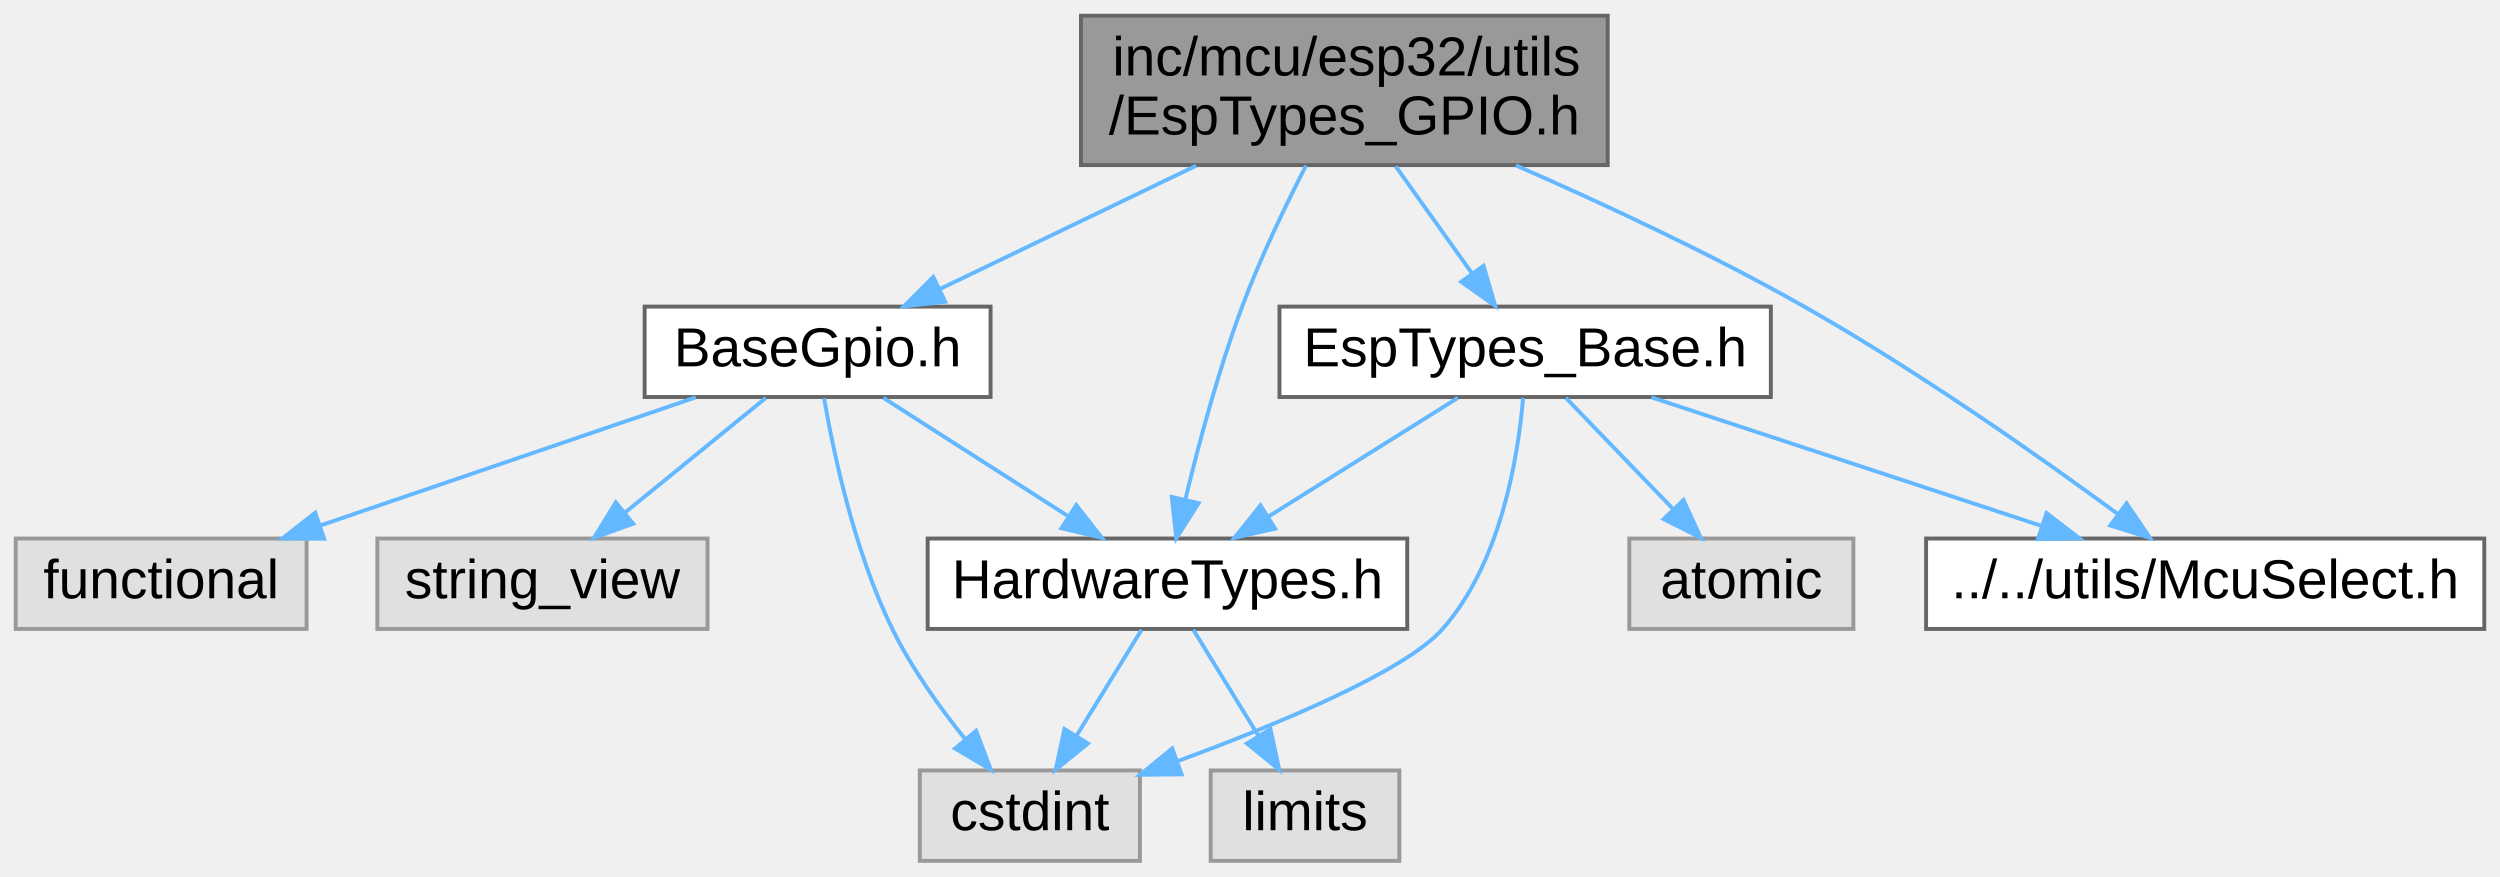
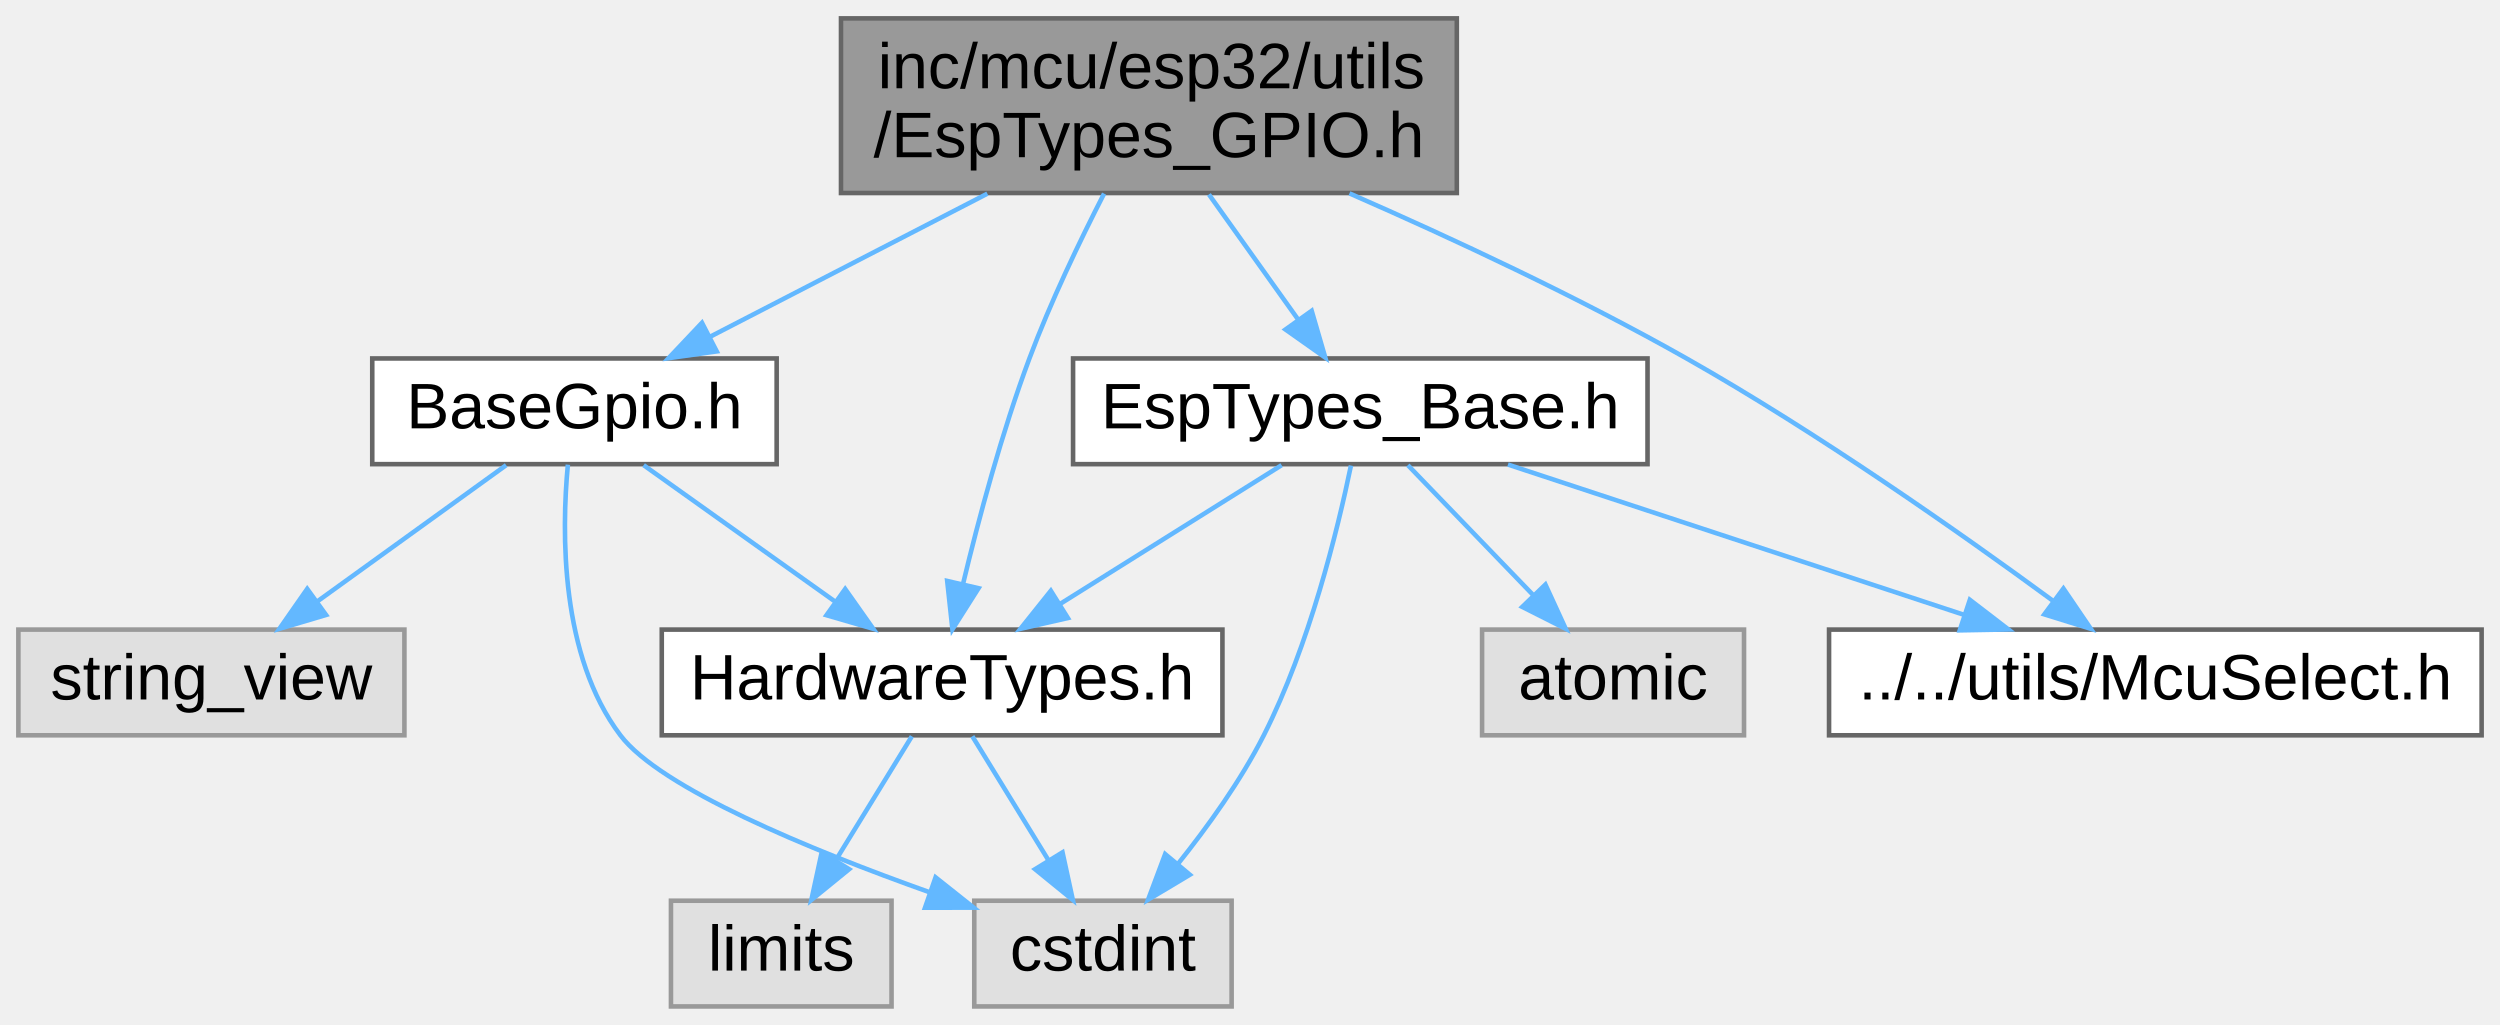
- <svg xmlns="http://www.w3.org/2000/svg" xmlns:xlink="http://www.w3.org/1999/xlink" width="636pt" height="223pt" viewBox="0.00 0.00 636.00 223.00">
+ <svg xmlns="http://www.w3.org/2000/svg" xmlns:xlink="http://www.w3.org/1999/xlink" width="544pt" height="223pt" viewBox="0.00 0.00 544.00 223.00">
  <g id="graph0" class="graph" transform="scale(1 1) rotate(0) translate(4 219)">
    <g id="Node000001" class="node">
      <g id="a_Node000001">
        <a xlink:title="ESP32 GPIO type definitions for hardware abstraction.">
-           <polygon fill="#999999" stroke="#666666" points="405,-215 271,-215 271,-177 405,-177 405,-215" />
-           <text text-anchor="start" x="279" y="-199.8" font-family="Arial" font-size="14.00">inc/mcu/esp32/utils</text>
-           <text text-anchor="middle" x="338" y="-184.8" font-family="Arial" font-size="14.00">/EspTypes_GPIO.h</text>
+           <polygon fill="#999999" stroke="#666666" points="313,-215 179,-215 179,-177 313,-177 313,-215" />
+           <text text-anchor="start" x="187" y="-199.8" font-family="Arial" font-size="14.00">inc/mcu/esp32/utils</text>
+           <text text-anchor="middle" x="246" y="-184.8" font-family="Arial" font-size="14.00">/EspTypes_GPIO.h</text>
        </a>
      </g>
    </g>
    <g id="Node000002" class="node">
      <g id="a_Node000002">
        <a xlink:href="BaseGpio_8h.html" target="_top" xlink:title="Unified GPIO base class for all digital GPIO implementations.">
-           <polygon fill="white" stroke="#666666" points="248,-141 160,-141 160,-118 248,-118 248,-141" />
-           <text text-anchor="middle" x="204" y="-125.8" font-family="Arial" font-size="14.00">BaseGpio.h</text>
+           <polygon fill="white" stroke="#666666" points="165,-141 77,-141 77,-118 165,-118 165,-141" />
+           <text text-anchor="middle" x="121" y="-125.8" font-family="Arial" font-size="14.00">BaseGpio.h</text>
        </a>
      </g>
    </g>
    <g id="edge1_Node000001_Node000002" class="edge">
      <g id="a_edge1_Node000001_Node000002">
        <a xlink:title=" ">
-           <path fill="none" stroke="#63b8ff" d="M300.32,-176.86C279.69,-166.94 254.46,-154.79 234.99,-145.42" />
-           <polygon fill="#63b8ff" stroke="#63b8ff" points="236.47,-142.24 225.94,-141.06 233.43,-148.55 236.47,-142.24" />
+           <path fill="none" stroke="#63b8ff" d="M210.85,-176.86C191.79,-167.03 168.49,-155.01 150.4,-145.67" />
+           <polygon fill="#63b8ff" stroke="#63b8ff" points="151.96,-142.54 141.47,-141.06 148.75,-148.76 151.96,-142.54" />
        </a>
      </g>
    </g>
    <g id="Node000003" class="node">
      <g id="a_Node000003">
        <a xlink:href="HardwareTypes_8h.html" target="_top" xlink:title="Platform-agnostic hardware type definitions for the HardFOC system.">
-           <polygon fill="white" stroke="#666666" points="354,-82 232,-82 232,-59 354,-59 354,-82" />
-           <text text-anchor="middle" x="293" y="-66.8" font-family="Arial" font-size="14.00">HardwareTypes.h</text>
+           <polygon fill="white" stroke="#666666" points="262,-82 140,-82 140,-59 262,-59 262,-82" />
+           <text text-anchor="middle" x="201" y="-66.8" font-family="Arial" font-size="14.00">HardwareTypes.h</text>
        </a>
      </g>
    </g>
-     <g id="edge13_Node000001_Node000003" class="edge">
-       <g id="a_edge13_Node000001_Node000003">
+     <g id="edge12_Node000001_Node000003" class="edge">
+       <g id="a_edge12_Node000001_Node000003">
        <a xlink:title=" ">
-           <path fill="none" stroke="#63b8ff" d="M328.25,-176.87C322.96,-166.55 316.59,-153.28 312,-141 305.99,-124.91 300.96,-106.09 297.59,-92.09" />
-           <polygon fill="#63b8ff" stroke="#63b8ff" points="300.93,-91 295.25,-82.05 294.11,-92.58 300.93,-91" />
+           <path fill="none" stroke="#63b8ff" d="M236.25,-176.87C230.96,-166.55 224.59,-153.28 220,-141 213.99,-124.91 208.96,-106.09 205.59,-92.09" />
+           <polygon fill="#63b8ff" stroke="#63b8ff" points="208.93,-91 203.25,-82.05 202.11,-92.58 208.93,-91" />
+         </a>
+       </g>
+     </g>
+     <g id="Node000007" class="node">
+       <g id="a_Node000007">
+         <a xlink:href="EspTypes__Base_8h.html" target="_top" xlink:title="ESP32 base type definitions for hardware abstraction.">
+           <polygon fill="white" stroke="#666666" points="354.5,-141 229.5,-141 229.5,-118 354.5,-118 354.5,-141" />
+           <text text-anchor="middle" x="292" y="-125.8" font-family="Arial" font-size="14.00">EspTypes_Base.h</text>
+         </a>
+       </g>
+     </g>
+     <g id="edge7_Node000001_Node000007" class="edge">
+       <g id="a_edge7_Node000001_Node000007">
+         <a xlink:title=" ">
+           <path fill="none" stroke="#63b8ff" d="M259.06,-176.69C265.13,-168.18 272.35,-158.06 278.48,-149.46" />
+           <polygon fill="#63b8ff" stroke="#63b8ff" points="281.42,-151.37 284.38,-141.19 275.72,-147.3 281.42,-151.37" />
        </a>
      </g>
    </g>
    <g id="Node000008" class="node">
      <g id="a_Node000008">
-         <a xlink:href="EspTypes__Base_8h.html" target="_top" xlink:title="ESP32 base type definitions for hardware abstraction.">
-           <polygon fill="white" stroke="#666666" points="446.5,-141 321.5,-141 321.5,-118 446.5,-118 446.5,-141" />
-           <text text-anchor="middle" x="384" y="-125.8" font-family="Arial" font-size="14.00">EspTypes_Base.h</text>
+         <a xlink:href="McuSelect_8h.html" target="_top" xlink:title="Centralized MCU platform selection and configuration header.">
+           <polygon fill="white" stroke="#666666" points="536,-82 394,-82 394,-59 536,-59 536,-82" />
+           <text text-anchor="middle" x="465" y="-66.8" font-family="Arial" font-size="14.00">../../utils/McuSelect.h</text>
        </a>
      </g>
    </g>
-     <g id="edge8_Node000001_Node000008" class="edge">
-       <g id="a_edge8_Node000001_Node000008">
+     <g id="edge13_Node000001_Node000008" class="edge">
+       <g id="a_edge13_Node000001_Node000008">
        <a xlink:title=" ">
-           <path fill="none" stroke="#63b8ff" d="M351.06,-176.69C357.13,-168.18 364.35,-158.06 370.48,-149.46" />
-           <polygon fill="#63b8ff" stroke="#63b8ff" points="373.42,-151.37 376.38,-141.19 367.72,-147.3 373.42,-151.37" />
-         </a>
-       </g>
-     </g>
-     <g id="Node000009" class="node">
-       <g id="a_Node000009">
-         <a xlink:href="McuSelect_8h.html" target="_top" xlink:title="Centralized MCU platform selection and configuration header.">
-           <polygon fill="white" stroke="#666666" points="628,-82 486,-82 486,-59 628,-59 628,-82" />
-           <text text-anchor="middle" x="557" y="-66.8" font-family="Arial" font-size="14.00">../../utils/McuSelect.h</text>
-         </a>
-       </g>
-     </g>
-     <g id="edge14_Node000001_Node000009" class="edge">
-       <g id="a_edge14_Node000001_Node000009">
-         <a xlink:title=" ">
-           <path fill="none" stroke="#63b8ff" d="M381.64,-176.92C404.02,-167.13 431.44,-154.34 455,-141 483.59,-124.81 514.52,-103.09 534.73,-88.26" />
-           <polygon fill="#63b8ff" stroke="#63b8ff" points="537,-90.94 542.96,-82.17 532.84,-85.31 537,-90.94" />
+           <path fill="none" stroke="#63b8ff" d="M289.64,-176.92C312.02,-167.13 339.44,-154.34 363,-141 391.59,-124.81 422.52,-103.09 442.73,-88.26" />
+           <polygon fill="#63b8ff" stroke="#63b8ff" points="445,-90.94 450.96,-82.17 440.84,-85.31 445,-90.94" />
        </a>
      </g>
    </g>
    <g id="edge2_Node000002_Node000003" class="edge">
      <g id="a_edge2_Node000002_Node000003">
        <a xlink:title=" ">
-           <path fill="none" stroke="#63b8ff" d="M220.74,-117.78C233.92,-109.34 252.5,-97.44 267.52,-87.82" />
-           <polygon fill="#63b8ff" stroke="#63b8ff" points="269.8,-90.51 276.33,-82.17 266.03,-84.62 269.8,-90.51" />
+           <path fill="none" stroke="#63b8ff" d="M136.05,-117.78C147.78,-109.42 164.28,-97.66 177.72,-88.09" />
+           <polygon fill="#63b8ff" stroke="#63b8ff" points="179.91,-90.83 186.02,-82.17 175.84,-85.13 179.91,-90.83" />
        </a>
      </g>
    </g>
    <g id="Node000004" class="node">
      <g id="a_Node000004">
        <a xlink:title=" ">
-           <polygon fill="#e0e0e0" stroke="#999999" points="286,-23 230,-23 230,0 286,0 286,-23" />
-           <text text-anchor="middle" x="258" y="-7.8" font-family="Arial" font-size="14.00">cstdint</text>
+           <polygon fill="#e0e0e0" stroke="#999999" points="264,-23 208,-23 208,0 264,0 264,-23" />
+           <text text-anchor="middle" x="236" y="-7.8" font-family="Arial" font-size="14.00">cstdint</text>
        </a>
      </g>
    </g>
    <g id="edge5_Node000002_Node000004" class="edge">
      <g id="a_edge5_Node000002_Node000004">
        <a xlink:title=" ">
-           <path fill="none" stroke="#63b8ff" d="M205.65,-117.69C208.08,-103.63 213.41,-78.54 223,-59 227.89,-49.04 235.02,-39.06 241.58,-30.92" />
-           <polygon fill="#63b8ff" stroke="#63b8ff" points="244.33,-33.09 248.08,-23.18 238.97,-28.58 244.33,-33.09" />
+           <path fill="none" stroke="#63b8ff" d="M119.57,-117.89C118.18,-103.14 117.9,-76.29 131,-59 139.69,-47.54 171.93,-34.22 198.43,-24.79" />
+           <polygon fill="#63b8ff" stroke="#63b8ff" points="199.58,-28.09 207.87,-21.5 197.28,-21.48 199.58,-28.09" />
        </a>
      </g>
    </g>
    <g id="Node000006" class="node">
      <g id="a_Node000006">
        <a xlink:title=" ">
-           <polygon fill="#e0e0e0" stroke="#999999" points="74,-82 0,-82 0,-59 74,-59 74,-82" />
-           <text text-anchor="middle" x="37" y="-66.8" font-family="Arial" font-size="14.00">functional</text>
+           <polygon fill="#e0e0e0" stroke="#999999" points="84,-82 0,-82 0,-59 84,-59 84,-82" />
+           <text text-anchor="middle" x="42" y="-66.8" font-family="Arial" font-size="14.00">string_view</text>
        </a>
      </g>
    </g>
    <g id="edge6_Node000002_Node000006" class="edge">
      <g id="a_edge6_Node000002_Node000006">
        <a xlink:title=" ">
-           <path fill="none" stroke="#63b8ff" d="M172.98,-117.91C146.03,-108.71 106.82,-95.33 77.42,-85.29" />
-           <polygon fill="#63b8ff" stroke="#63b8ff" points="78.45,-81.95 67.85,-82.03 76.19,-88.57 78.45,-81.95" />
-         </a>
-       </g>
-     </g>
-     <g id="Node000007" class="node">
-       <g id="a_Node000007">
-         <a xlink:title=" ">
-           <polygon fill="#e0e0e0" stroke="#999999" points="176,-82 92,-82 92,-59 176,-59 176,-82" />
-           <text text-anchor="middle" x="134" y="-66.8" font-family="Arial" font-size="14.00">string_view</text>
-         </a>
-       </g>
-     </g>
-     <g id="edge7_Node000002_Node000007" class="edge">
-       <g id="a_edge7_Node000002_Node000007">
-         <a xlink:title=" ">
-           <path fill="none" stroke="#63b8ff" d="M190.83,-117.78C180.76,-109.58 166.68,-98.11 155.05,-88.64" />
-           <polygon fill="#63b8ff" stroke="#63b8ff" points="157.07,-85.77 147.11,-82.17 152.65,-91.2 157.07,-85.77" />
+           <path fill="none" stroke="#63b8ff" d="M106.14,-117.78C94.55,-109.42 78.26,-97.66 64.99,-88.09" />
+           <polygon fill="#63b8ff" stroke="#63b8ff" points="66.95,-85.19 56.79,-82.17 62.85,-90.86 66.95,-85.19" />
        </a>
      </g>
    </g>
    <g id="edge3_Node000003_Node000004" class="edge">
      <g id="a_edge3_Node000003_Node000004">
        <a xlink:title=" ">
-           <path fill="none" stroke="#63b8ff" d="M286.42,-58.78C281.77,-51.22 275.42,-40.87 269.9,-31.88" />
-           <polygon fill="#63b8ff" stroke="#63b8ff" points="272.77,-29.86 264.55,-23.17 266.8,-33.53 272.77,-29.86" />
+           <path fill="none" stroke="#63b8ff" d="M207.58,-58.78C212.23,-51.22 218.58,-40.87 224.1,-31.88" />
+           <polygon fill="#63b8ff" stroke="#63b8ff" points="227.2,-33.53 229.45,-23.17 221.23,-29.86 227.2,-33.53" />
        </a>
      </g>
    </g>
    <g id="Node000005" class="node">
      <g id="a_Node000005">
        <a xlink:title=" ">
-           <polygon fill="#e0e0e0" stroke="#999999" points="352,-23 304,-23 304,0 352,0 352,-23" />
-           <text text-anchor="middle" x="328" y="-7.8" font-family="Arial" font-size="14.00">limits</text>
+           <polygon fill="#e0e0e0" stroke="#999999" points="190,-23 142,-23 142,0 190,0 190,-23" />
+           <text text-anchor="middle" x="166" y="-7.8" font-family="Arial" font-size="14.00">limits</text>
        </a>
      </g>
    </g>
    <g id="edge4_Node000003_Node000005" class="edge">
      <g id="a_edge4_Node000003_Node000005">
        <a xlink:title=" ">
-           <path fill="none" stroke="#63b8ff" d="M299.58,-58.78C304.23,-51.22 310.58,-40.87 316.1,-31.88" />
-           <polygon fill="#63b8ff" stroke="#63b8ff" points="319.2,-33.53 321.45,-23.17 313.23,-29.86 319.2,-33.53" />
+           <path fill="none" stroke="#63b8ff" d="M194.42,-58.78C189.77,-51.22 183.42,-40.87 177.9,-31.88" />
+           <polygon fill="#63b8ff" stroke="#63b8ff" points="180.77,-29.86 172.55,-23.17 174.8,-33.53 180.77,-29.86" />
        </a>
      </g>
    </g>
-     <g id="edge10_Node000008_Node000003" class="edge">
-       <g id="a_edge10_Node000008_Node000003">
+     <g id="edge9_Node000007_Node000003" class="edge">
+       <g id="a_edge9_Node000007_Node000003">
        <a xlink:title=" ">
-           <path fill="none" stroke="#63b8ff" d="M366.88,-117.78C353.28,-109.26 334.05,-97.21 318.62,-87.55" />
-           <polygon fill="#63b8ff" stroke="#63b8ff" points="320.37,-84.52 310.04,-82.17 316.66,-90.45 320.37,-84.52" />
+           <path fill="none" stroke="#63b8ff" d="M274.88,-117.78C261.28,-109.26 242.05,-97.21 226.62,-87.55" />
+           <polygon fill="#63b8ff" stroke="#63b8ff" points="228.37,-84.52 218.04,-82.17 224.66,-90.45 228.37,-84.52" />
        </a>
      </g>
    </g>
-     <g id="edge12_Node000008_Node000004" class="edge">
-       <g id="a_edge12_Node000008_Node000004">
+     <g id="edge11_Node000007_Node000004" class="edge">
+       <g id="a_edge11_Node000007_Node000004">
        <a xlink:title=" ">
-           <path fill="none" stroke="#63b8ff" d="M383.48,-117.76C382.21,-102.85 377.86,-75.81 363,-59 353.55,-48.3 321.81,-35.02 295.68,-25.4" />
-           <polygon fill="#63b8ff" stroke="#63b8ff" points="296.6,-22 286,-21.9 294.22,-28.59 296.6,-22" />
+           <path fill="none" stroke="#63b8ff" d="M289.97,-117.7C287.06,-103.64 280.92,-78.56 271,-59 265.98,-49.1 258.82,-39.14 252.29,-30.98" />
+           <polygon fill="#63b8ff" stroke="#63b8ff" points="254.91,-28.66 245.82,-23.22 249.54,-33.15 254.91,-28.66" />
        </a>
      </g>
    </g>
-     <g id="edge9_Node000008_Node000009" class="edge">
-       <g id="a_edge9_Node000008_Node000009">
+     <g id="edge8_Node000007_Node000008" class="edge">
+       <g id="a_edge8_Node000007_Node000008">
        <a xlink:title=" ">
-           <path fill="none" stroke="#63b8ff" d="M416.13,-117.91C444.17,-108.67 485.03,-95.21 515.53,-85.16" />
-           <polygon fill="#63b8ff" stroke="#63b8ff" points="516.64,-88.48 525.04,-82.03 514.44,-81.84 516.64,-88.48" />
+           <path fill="none" stroke="#63b8ff" d="M324.13,-117.91C352.17,-108.67 393.03,-95.21 423.53,-85.16" />
+           <polygon fill="#63b8ff" stroke="#63b8ff" points="424.64,-88.48 433.04,-82.03 422.44,-81.84 424.64,-88.48" />
        </a>
      </g>
    </g>
-     <g id="Node000010" class="node">
-       <g id="a_Node000010">
+     <g id="Node000009" class="node">
+       <g id="a_Node000009">
        <a xlink:title=" ">
-           <polygon fill="#e0e0e0" stroke="#999999" points="467.5,-82 410.5,-82 410.5,-59 467.5,-59 467.5,-82" />
-           <text text-anchor="middle" x="439" y="-66.8" font-family="Arial" font-size="14.00">atomic</text>
+           <polygon fill="#e0e0e0" stroke="#999999" points="375.5,-82 318.5,-82 318.5,-59 375.5,-59 375.5,-82" />
+           <text text-anchor="middle" x="347" y="-66.8" font-family="Arial" font-size="14.00">atomic</text>
        </a>
      </g>
    </g>
-     <g id="edge11_Node000008_Node000010" class="edge">
-       <g id="a_edge11_Node000008_Node000010">
+     <g id="edge10_Node000007_Node000009" class="edge">
+       <g id="a_edge10_Node000007_Node000009">
        <a xlink:title=" ">
-           <path fill="none" stroke="#63b8ff" d="M394.35,-117.78C402.03,-109.82 412.68,-98.77 421.66,-89.47" />
-           <polygon fill="#63b8ff" stroke="#63b8ff" points="424.28,-91.8 428.7,-82.17 419.24,-86.94 424.28,-91.8" />
+           <path fill="none" stroke="#63b8ff" d="M302.35,-117.78C310.03,-109.82 320.68,-98.77 329.66,-89.47" />
+           <polygon fill="#63b8ff" stroke="#63b8ff" points="332.28,-91.8 336.7,-82.17 327.24,-86.94 332.28,-91.8" />
        </a>
      </g>
    </g>
  </g>
</svg>
